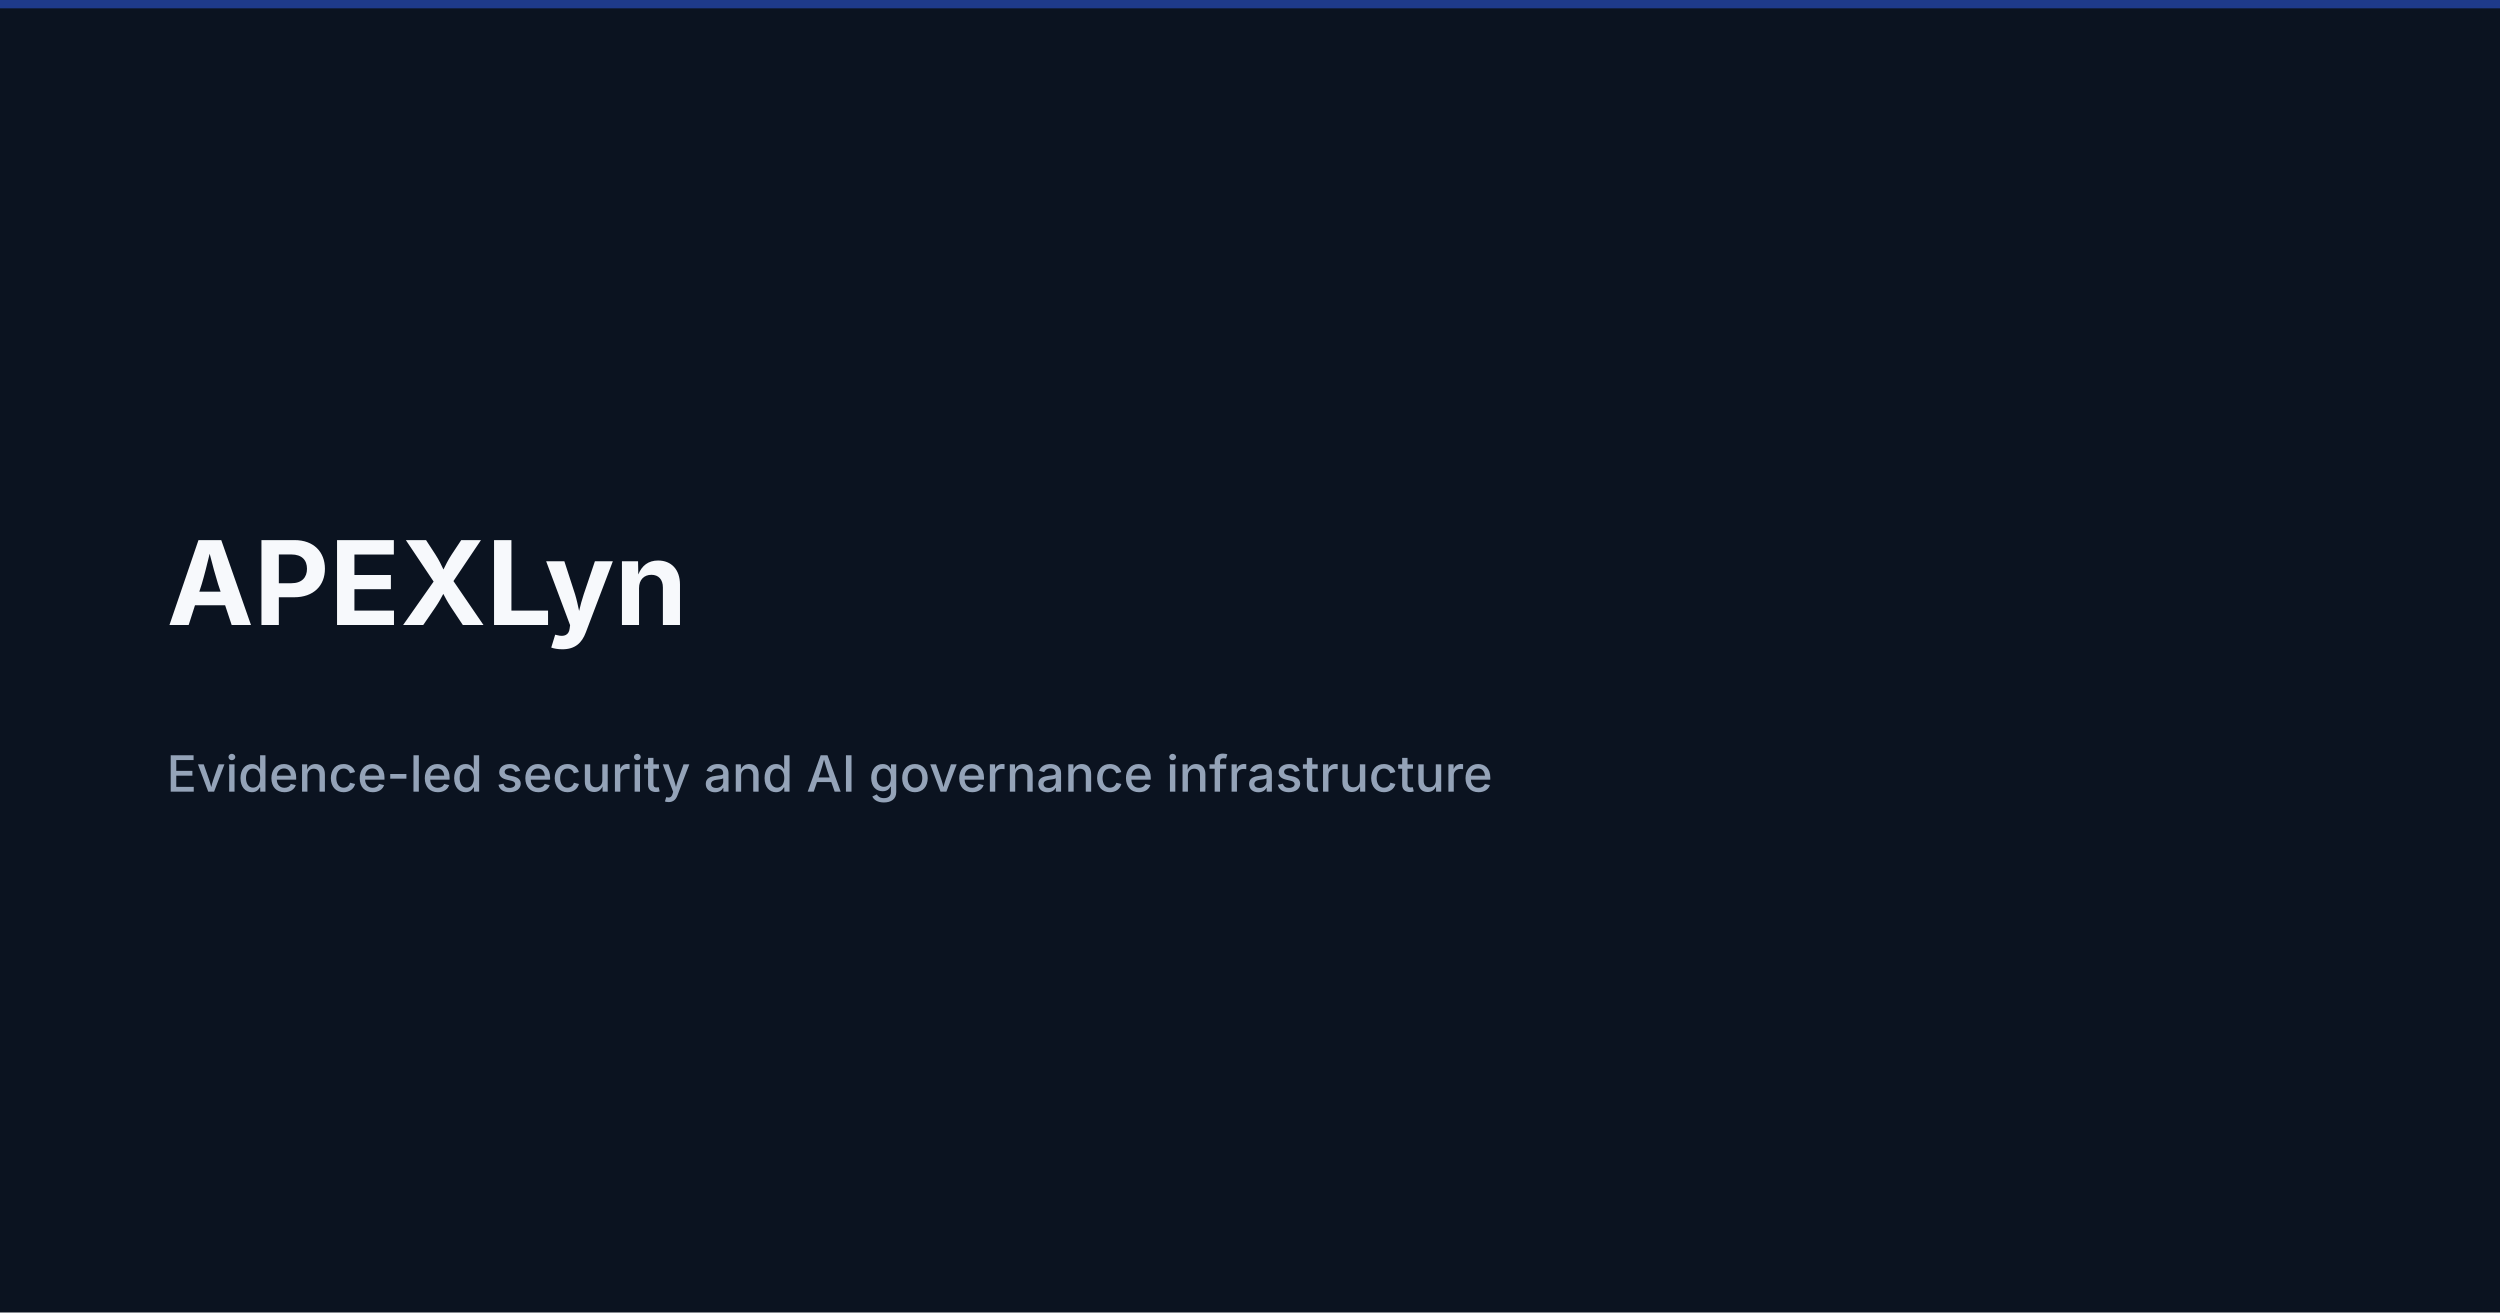
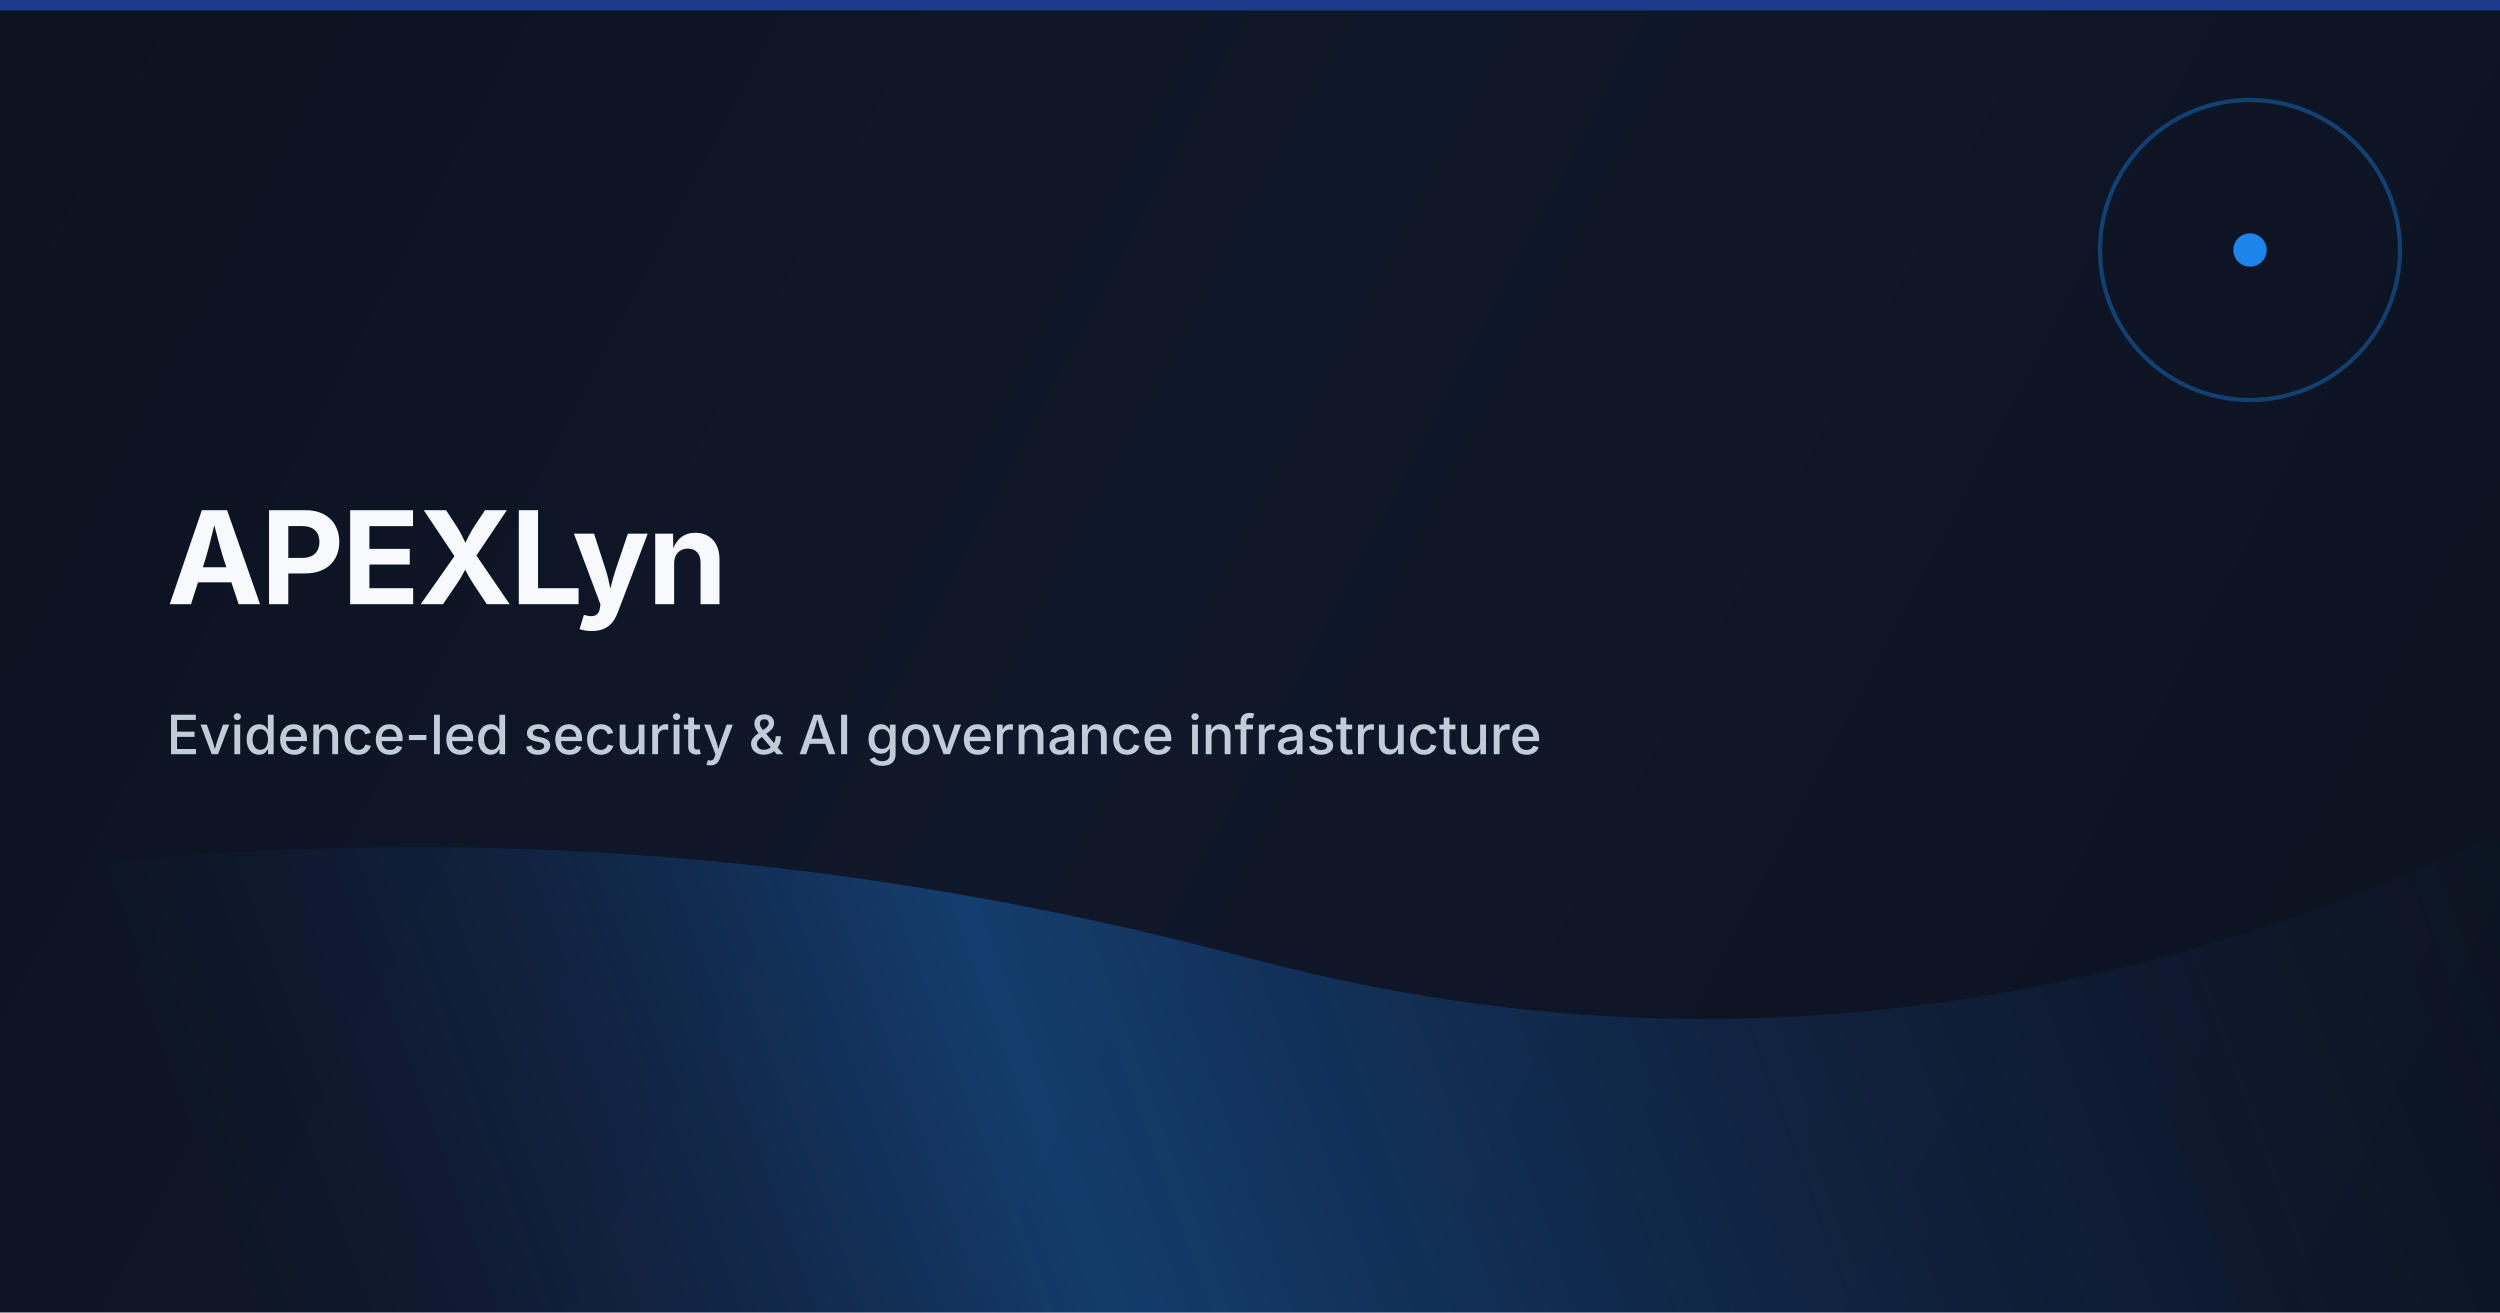
- <svg xmlns="http://www.w3.org/2000/svg" width="1200" height="630" viewBox="0 0 1200 630" role="img" aria-label="APEXLyn">
-   <rect width="1200" height="630" fill="#0B1320" />
-   <rect x="0" y="0" width="1200" height="4" fill="#1E3A8A" />
-   <text x="80" y="300" font-family="Inter, system-ui, sans-serif" font-size="56" font-weight="700" fill="#F7F9FC">APEXLyn</text>
-   <text x="80" y="380" font-family="Inter, system-ui, sans-serif" font-size="24" font-weight="500" fill="#94a3b8">Evidence-led security and AI governance infrastructure</text>
+ <svg xmlns="http://www.w3.org/2000/svg" width="1200" height="630" viewBox="0 0 1200 630" fill="none" role="img" aria-label="APEXLyn">
+   <defs>
+     <linearGradient id="bg" x1="0" y1="0" x2="1200" y2="630" gradientUnits="userSpaceOnUse">
+       <stop stop-color="#0B1320" />
+       <stop offset="0.45" stop-color="#0f172a" />
+       <stop offset="1" stop-color="#0B1320" />
+     </linearGradient>
+     <linearGradient id="beam" x1="80" y1="520" x2="1120" y2="140" gradientUnits="userSpaceOnUse">
+       <stop stop-color="#1E3A8A" stop-opacity="0" />
+       <stop offset="0.35" stop-color="#1E90FF" stop-opacity="0.35" />
+       <stop offset="1" stop-color="#1E3A8A" stop-opacity="0" />
+     </linearGradient>
+   </defs>
+   <rect width="1200" height="630" fill="url(#bg)" />
+   <rect width="1200" height="5" fill="#1E3A8A" />
+   <path d="M0 420 Q300 380 600 460 T1200 400 L1200 630 L0 630 Z" fill="url(#beam)" opacity="0.9" />
+   <text x="80" y="290" fill="#F7F9FC" font-family="Inter, system-ui, -apple-system, sans-serif" font-size="62" font-weight="700" letter-spacing="-0.02em">APEXLyn</text>
+   <text x="80" y="362" fill="#cbd5e1" font-family="Inter, system-ui, -apple-system, sans-serif" font-size="26" font-weight="500" opacity="0.95">Evidence-led security &amp; AI governance infrastructure</text>
+   <circle cx="1080" cy="120" r="72" stroke="#1E90FF" stroke-opacity="0.35" stroke-width="2" fill="none" />
+   <circle cx="1080" cy="120" r="8" fill="#1E90FF" opacity="0.9" />
</svg>
